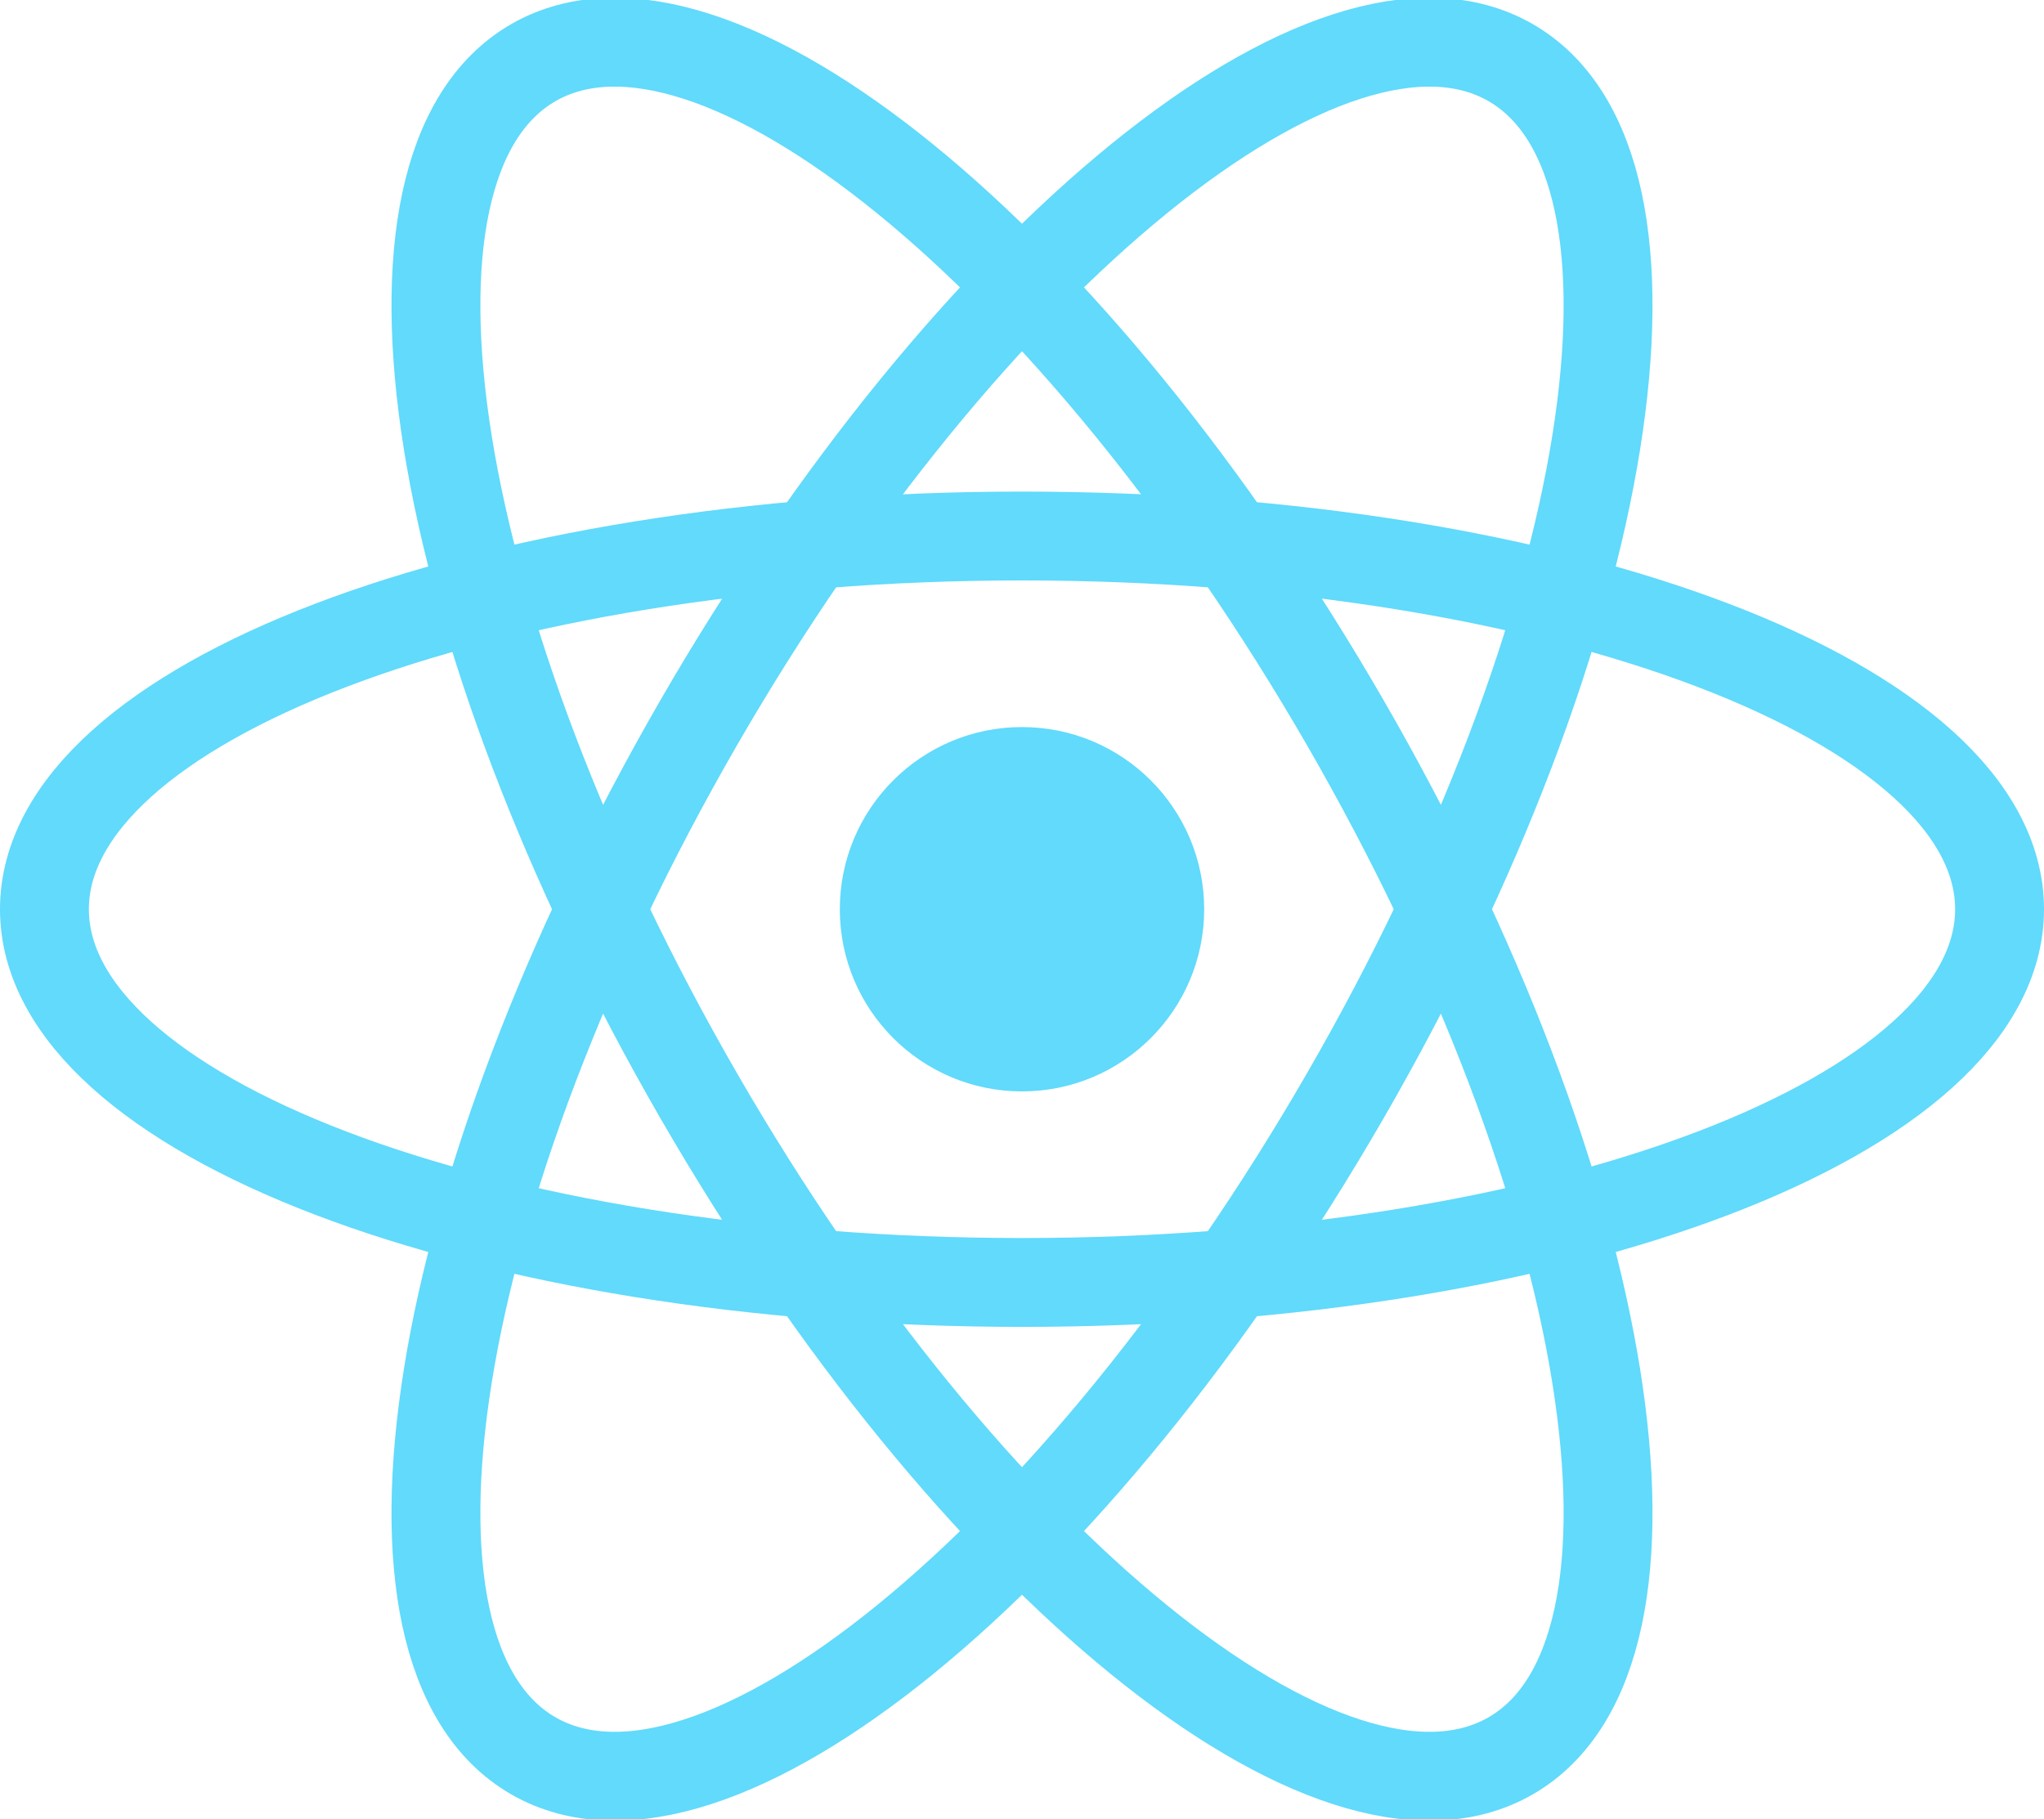
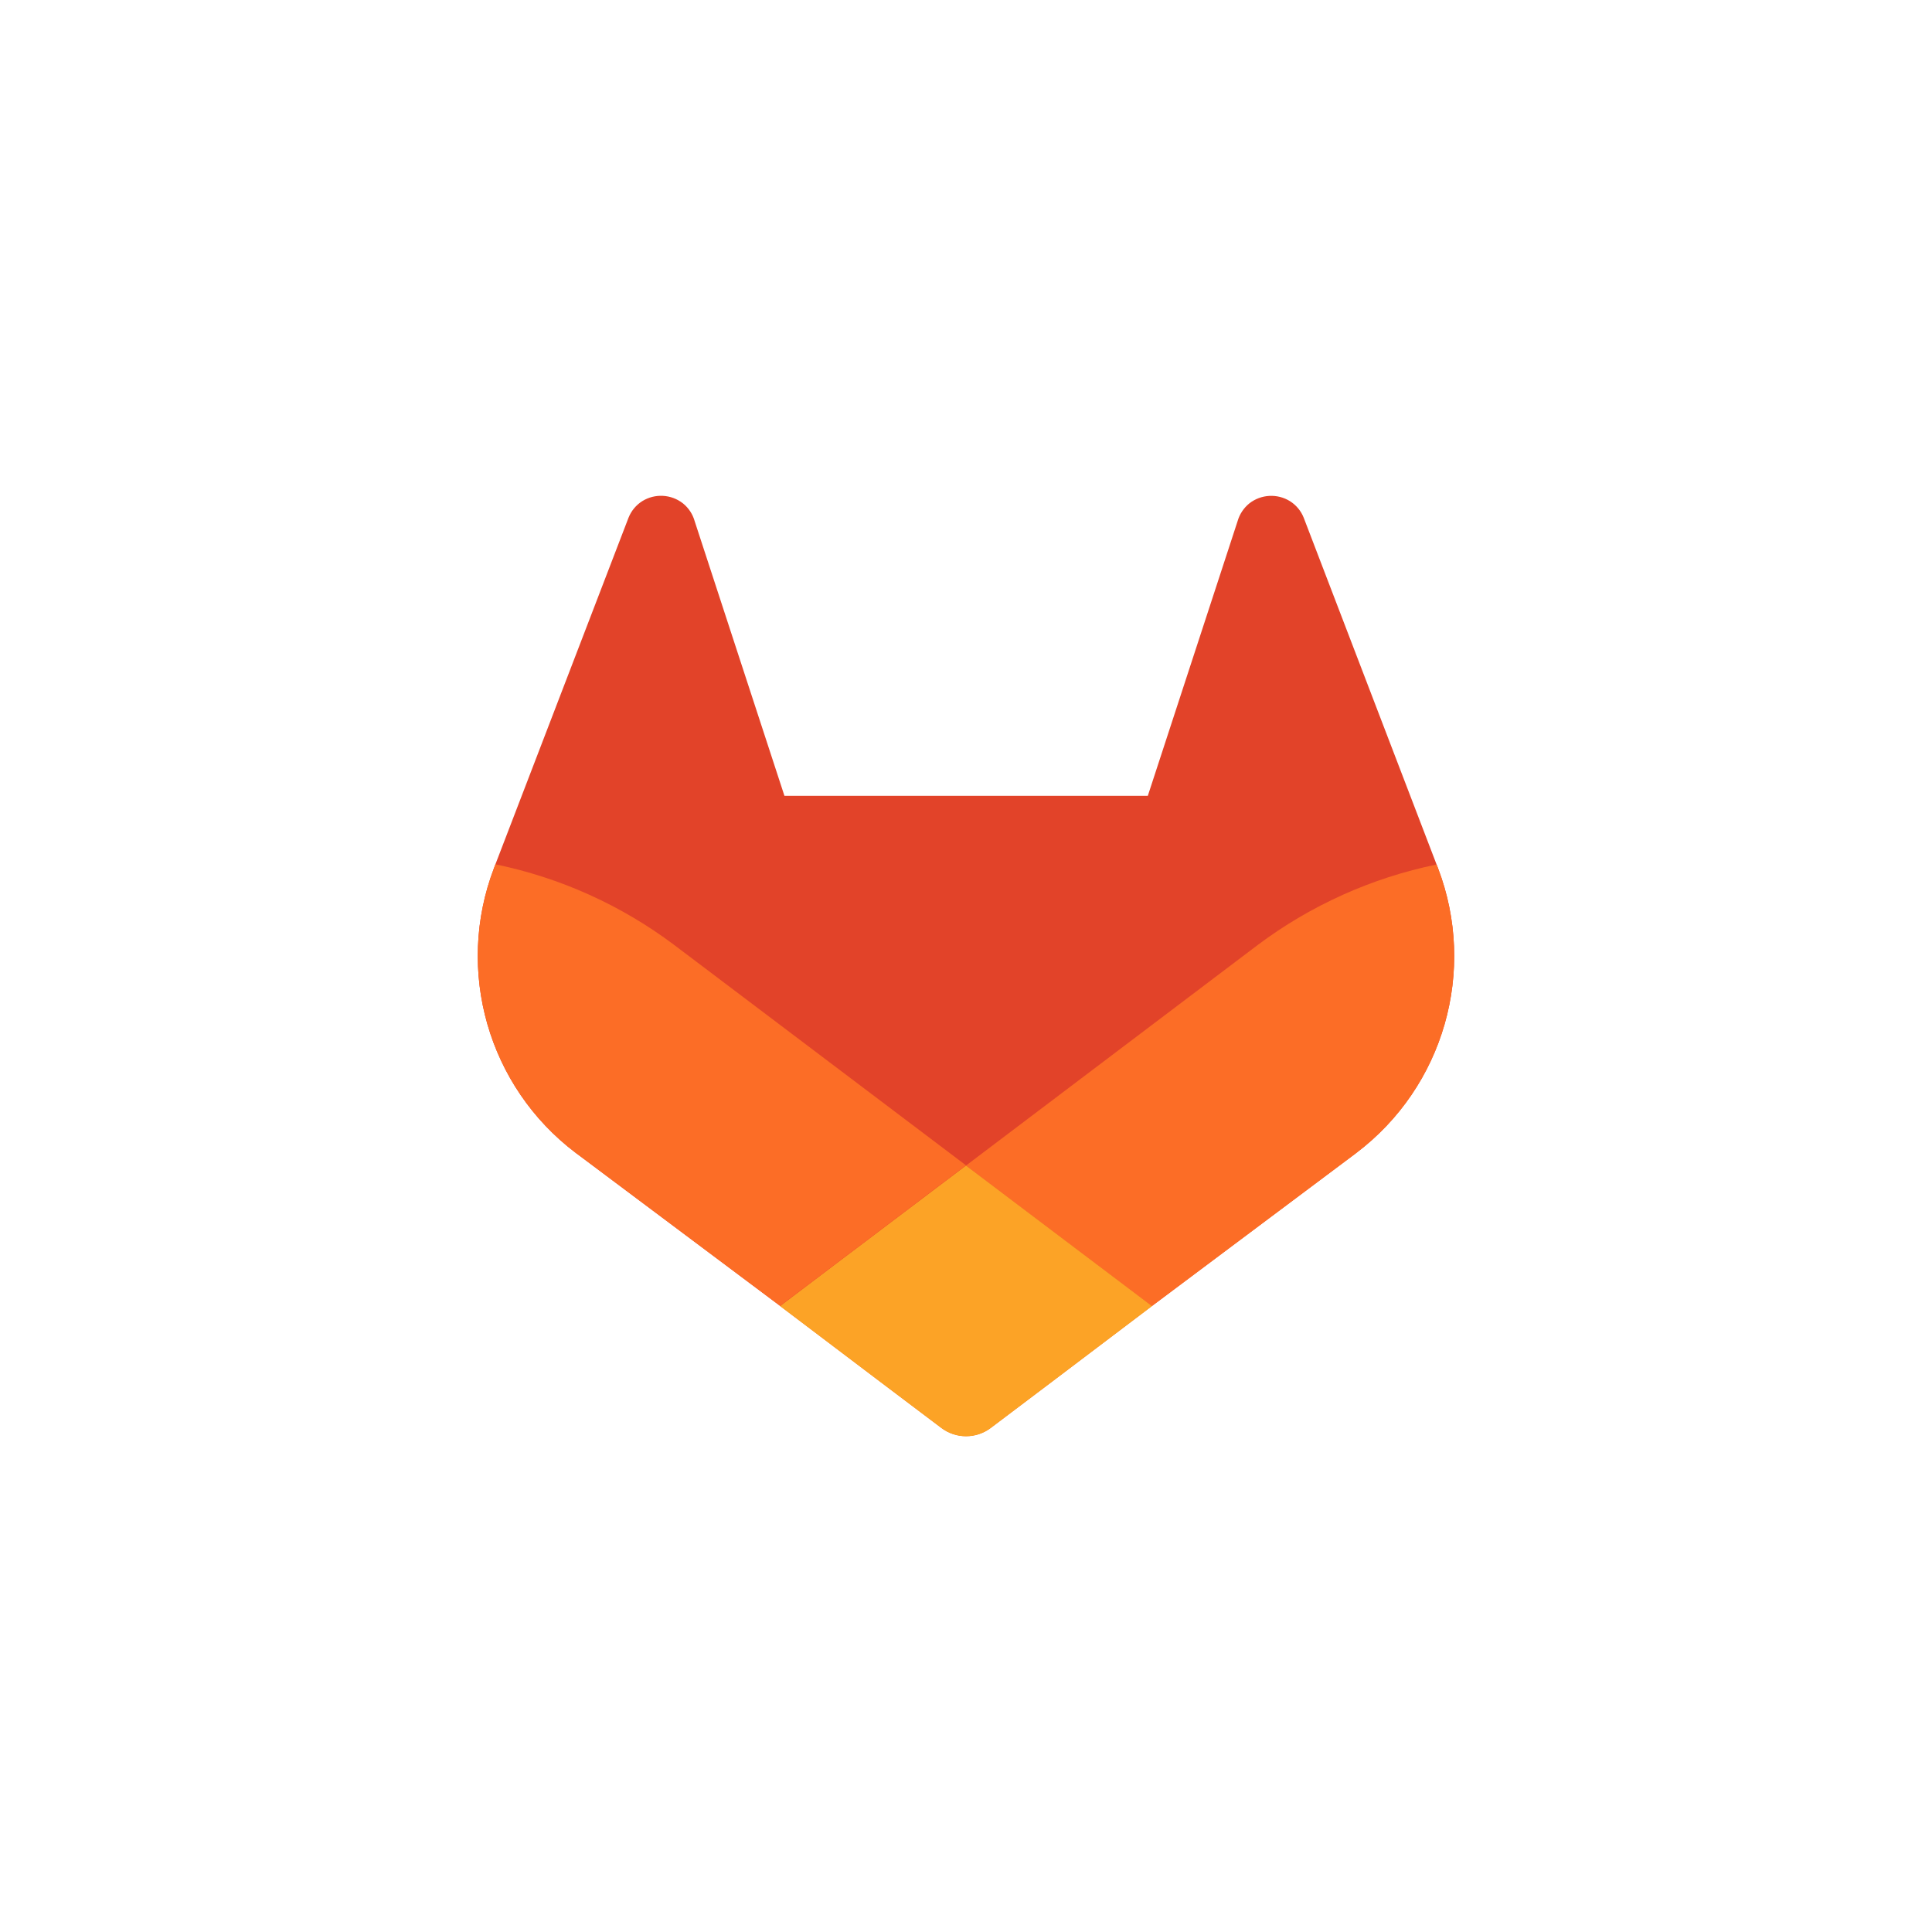
- <svg xmlns="http://www.w3.org/2000/svg" viewBox="-11.5 -10.232 23 20.463">
-   <circle cx="0" cy="0" r="2.05" fill="#61dafb" />
-   <g stroke="#61dafb" stroke-width="1" fill="none">
-     <ellipse rx="11" ry="4.2" />
-     <ellipse rx="11" ry="4.2" transform="rotate(60)" />
-     <ellipse rx="11" ry="4.2" transform="rotate(120)" />
+ <svg xmlns="http://www.w3.org/2000/svg" viewBox="0 0 380 380">
+   <defs>
+     <style>.cls-1{fill:#e24329;}.cls-2{fill:#fc6d26;}.cls-3{fill:#fca326;}</style>
+   </defs>
+   <g id="LOGO">
+     <path class="cls-1" d="M282.83,170.73l-.27-.69-26.14-68.22a6.81,6.81,0,0,0-2.69-3.24,7,7,0,0,0-8,.43,7,7,0,0,0-2.32,3.52l-17.65,54H154.29l-17.65-54A6.86,6.86,0,0,0,134.32,99a7,7,0,0,0-8-.43,6.87,6.87,0,0,0-2.69,3.24L97.44,170l-.26.69a48.54,48.54,0,0,0,16.1,56.1l.09.07.24.17,39.82,29.82,19.7,14.91,12,9.06a8.07,8.07,0,0,0,9.76,0l12-9.06,19.7-14.91,40.06-30,.1-.08A48.56,48.56,0,0,0,282.83,170.73Z" />
+     <path class="cls-2" d="M282.83,170.73l-.27-.69a88.3,88.3,0,0,0-35.15,15.8L190,229.25c19.55,14.79,36.57,27.64,36.57,27.64l40.06-30,.1-.08A48.56,48.56,0,0,0,282.83,170.73Z" />
+     <path class="cls-3" d="M153.43,256.89l19.7,14.91,12,9.06a8.07,8.07,0,0,0,9.76,0l12-9.06,19.7-14.91S209.55,244,190,229.25C170.45,244,153.43,256.89,153.43,256.89Z" />
+     <path class="cls-2" d="M132.58,185.84A88.19,88.19,0,0,0,97.44,170l-.26.69a48.54,48.54,0,0,0,16.1,56.1l.09.07.24.17,39.82,29.82s17-12.85,36.57-27.64Z" />
  </g>
</svg>
